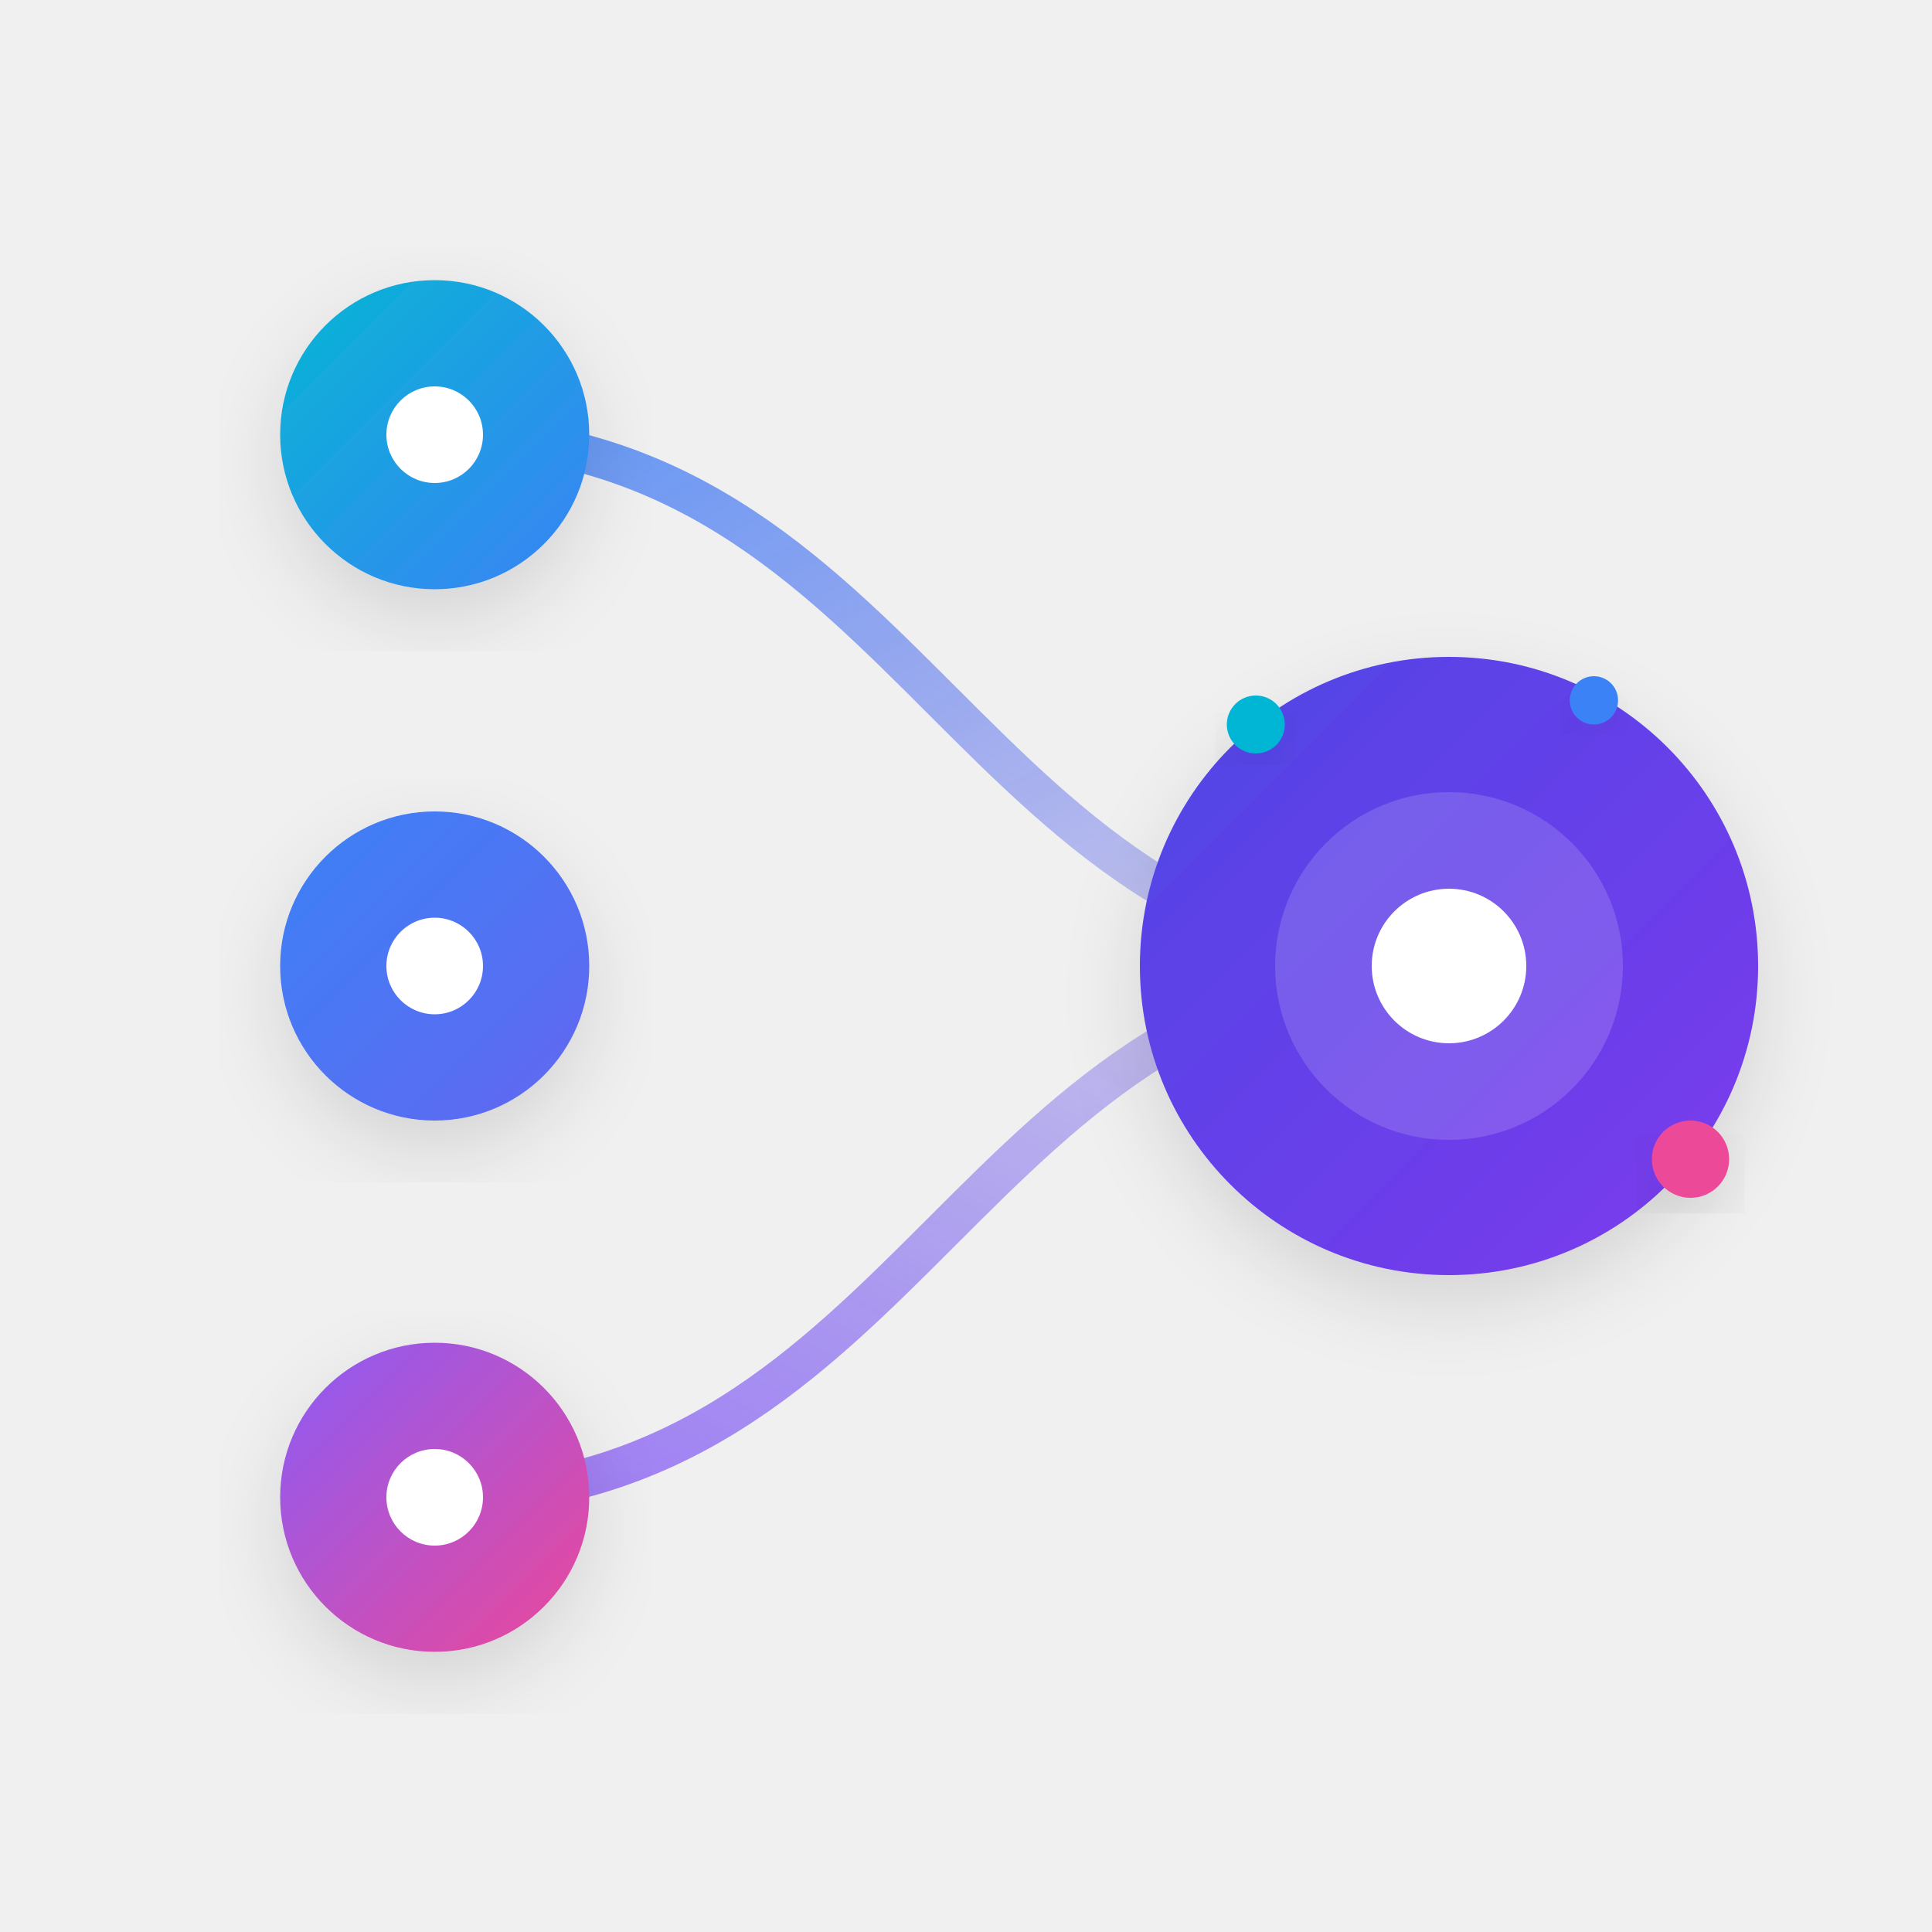
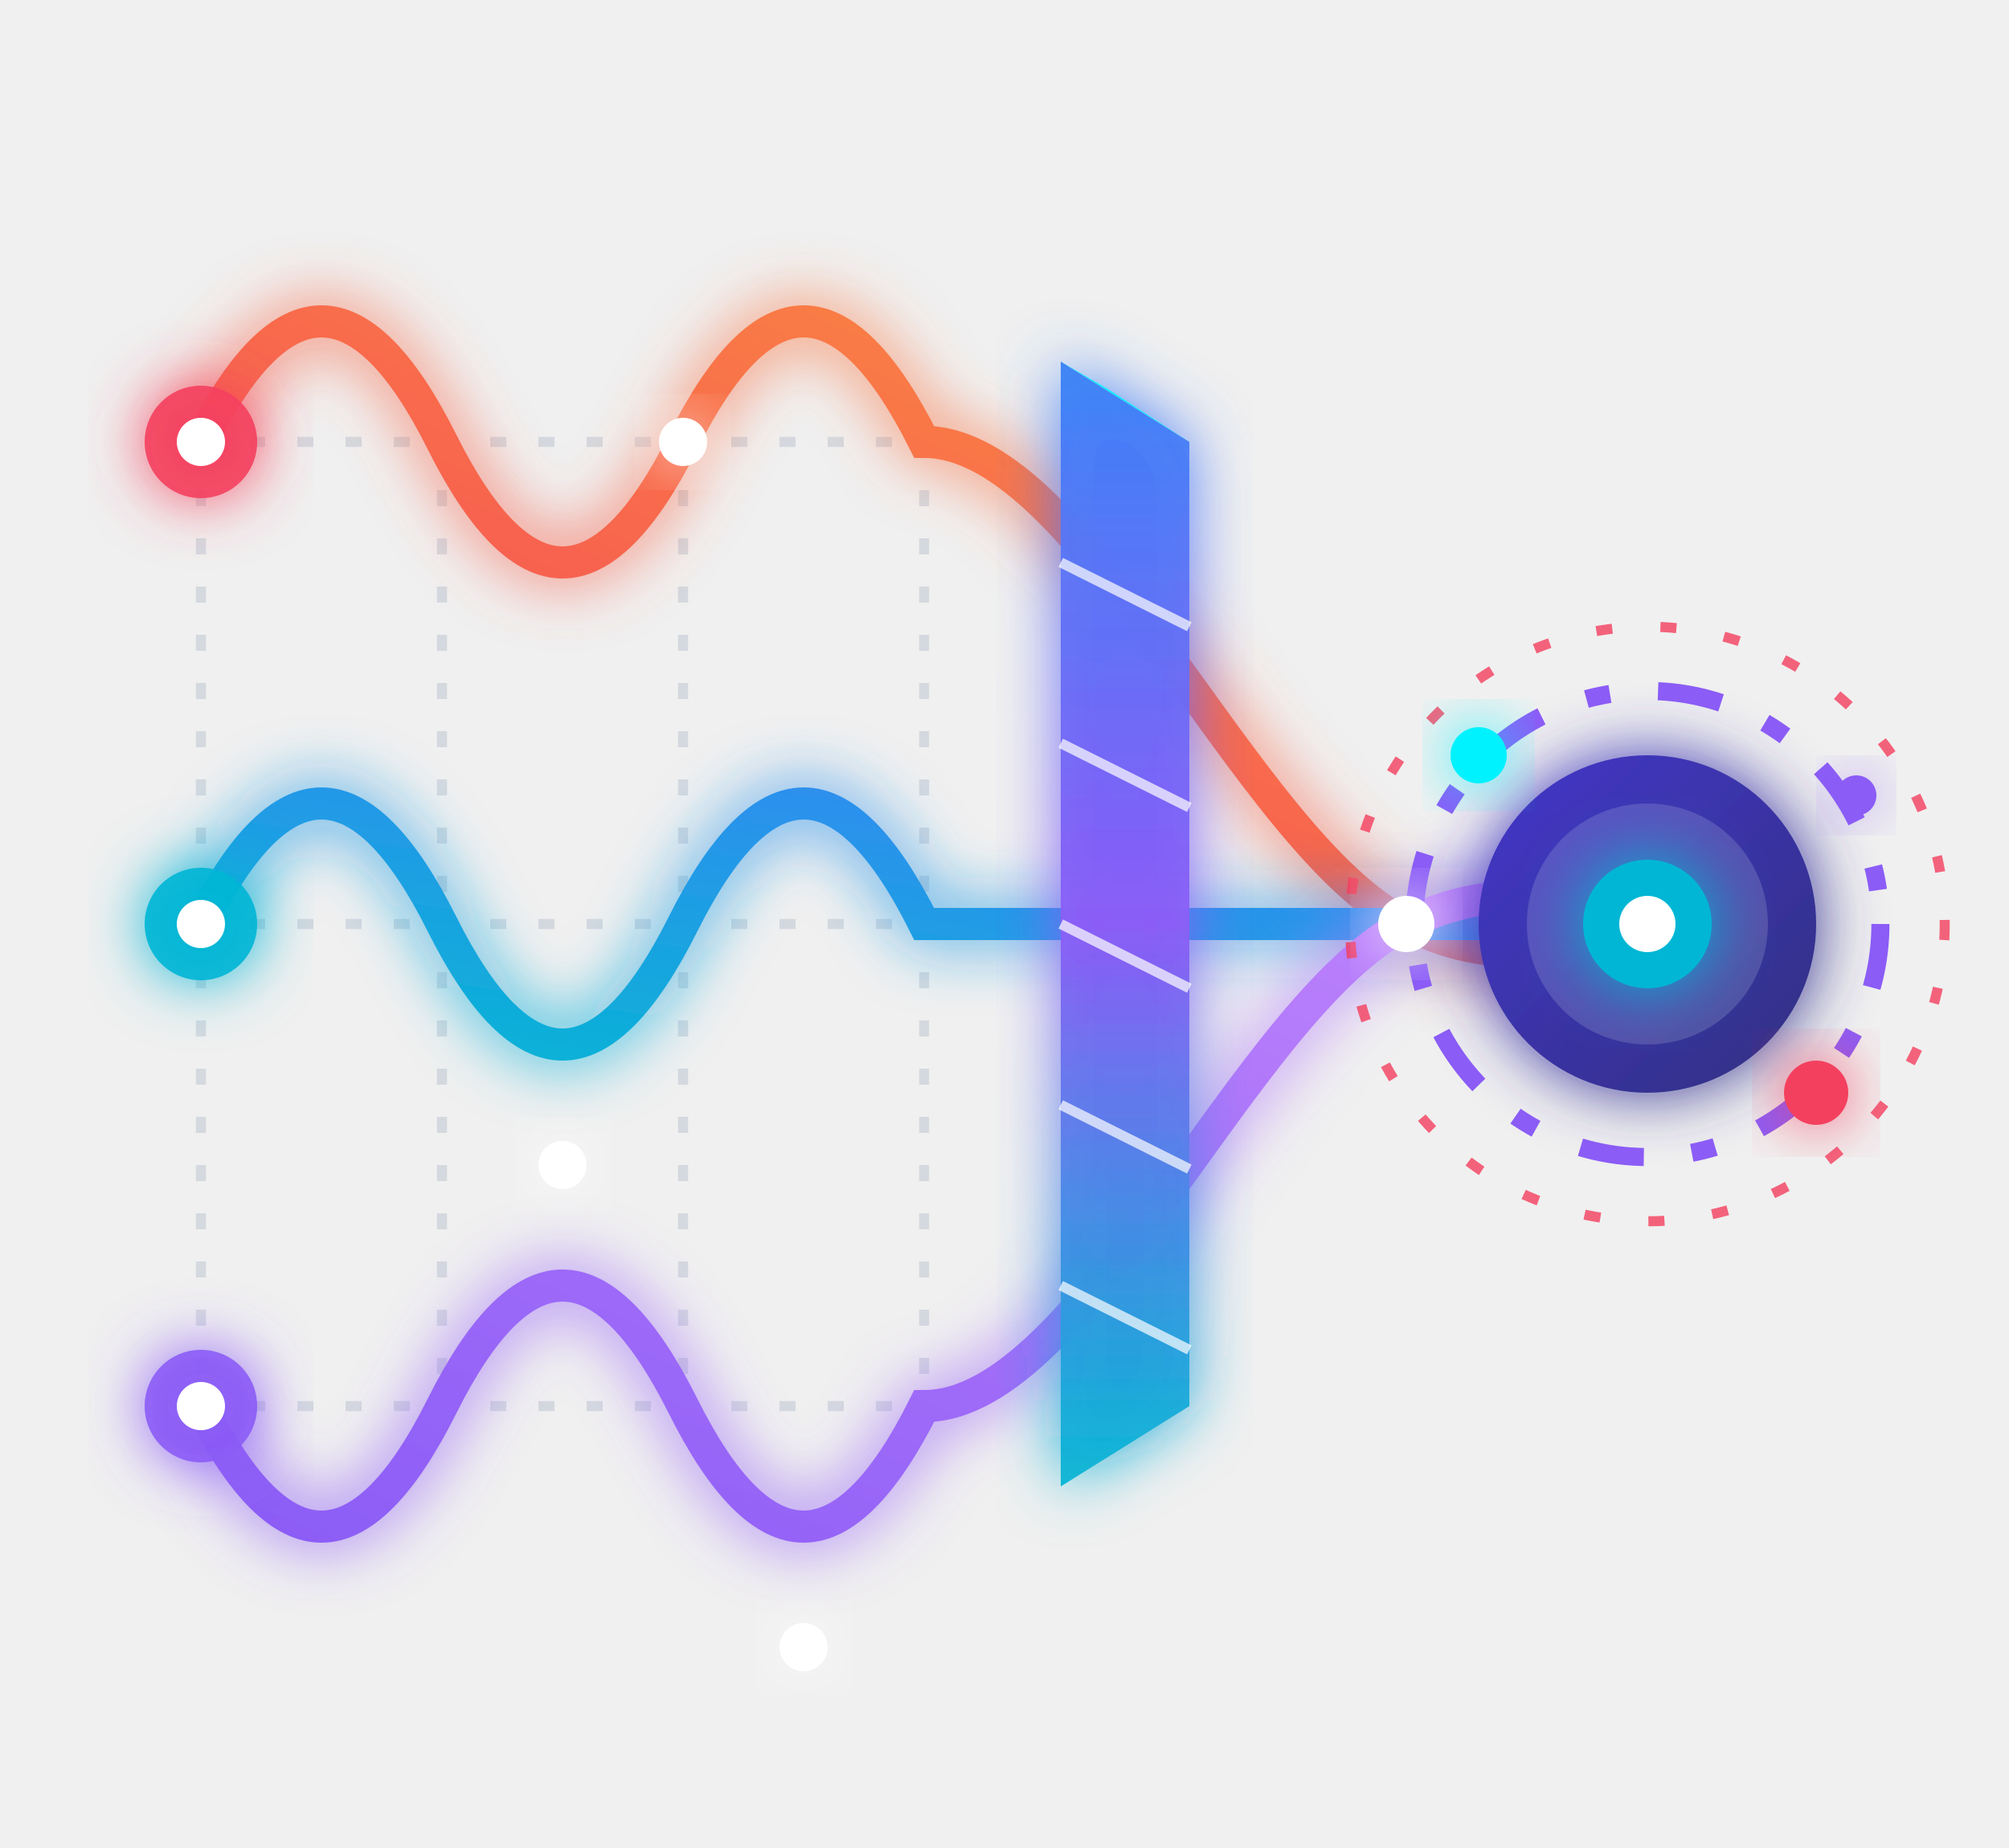
- <svg xmlns="http://www.w3.org/2000/svg" viewBox="0 0 400 400">
+ <svg xmlns="http://www.w3.org/2000/svg" viewBox="-30 -30 500 460">
  <defs>
-     <linearGradient id="target-grad" x1="0%" y1="0%" x2="100%" y2="100%">
-       <stop offset="0%" stop-color="#4F46E5" />
-       <stop offset="100%" stop-color="#7C3AED" />
-     </linearGradient>
-     <linearGradient id="source1" x1="0%" y1="0%" x2="100%" y2="100%">
+     <linearGradient id="g-cyan" x1="0%" y1="100%" x2="100%" y2="0%">
      <stop offset="0%" stop-color="#06B6D4" />
      <stop offset="100%" stop-color="#3B82F6" />
    </linearGradient>
-     <linearGradient id="source2" x1="0%" y1="0%" x2="100%" y2="100%">
-       <stop offset="0%" stop-color="#3B82F6" />
-       <stop offset="100%" stop-color="#6366F1" />
+     <linearGradient id="g-purple" x1="0%" y1="100%" x2="100%" y2="0%">
+       <stop offset="0%" stop-color="#8B5CF6" />
+       <stop offset="100%" stop-color="#C084FC" />
    </linearGradient>
-     <linearGradient id="source3" x1="0%" y1="0%" x2="100%" y2="100%">
-       <stop offset="0%" stop-color="#8B5CF6" />
-       <stop offset="100%" stop-color="#EC4899" />
+     <linearGradient id="g-pink" x1="0%" y1="100%" x2="100%" y2="0%">
+       <stop offset="0%" stop-color="#F43F5E" />
+       <stop offset="100%" stop-color="#FB923C" />
    </linearGradient>
-     <linearGradient id="line1" x1="0%" y1="0%" x2="100%" y2="100%">
-       <stop offset="0%" stop-color="#3B82F6" stop-opacity="0.8" />
-       <stop offset="100%" stop-color="#4F46E5" stop-opacity="0.2" />
+     <linearGradient id="g-indigo" x1="0%" y1="0%" x2="100%" y2="100%">
+       <stop offset="0%" stop-color="#4338CA" />
+       <stop offset="100%" stop-color="#312E81" />
    </linearGradient>
-     <linearGradient id="line2" x1="0%" y1="0%" x2="100%" y2="0%">
-       <stop offset="0%" stop-color="#6366F1" stop-opacity="0.8" />
-       <stop offset="100%" stop-color="#4F46E5" stop-opacity="0.2" />
+     <linearGradient id="g-lens" x1="0%" y1="0%" x2="0%" y2="100%">
+       <stop offset="0%" stop-color="#3B82F6" stop-opacity="0.95" />
+       <stop offset="50%" stop-color="#8B5CF6" stop-opacity="0.95" />
+       <stop offset="100%" stop-color="#06B6D4" stop-opacity="0.95" />
    </linearGradient>
-     <linearGradient id="line3" x1="0%" y1="100%" x2="100%" y2="0%">
-       <stop offset="0%" stop-color="#8B5CF6" stop-opacity="0.8" />
-       <stop offset="100%" stop-color="#4F46E5" stop-opacity="0.2" />
-     </linearGradient>
-     <filter id="shadow" x="-20%" y="-20%" width="140%" height="140%">
-       <feDropShadow dx="0" dy="6" stdDeviation="8" flood-color="#000000" flood-opacity="0.12" />
+     <filter id="neon-glow" x="-50%" y="-50%" width="200%" height="200%">
+       <feGaussianBlur stdDeviation="8" result="coloredBlur" />
+       <feMerge>
+         <feMergeNode in="coloredBlur" />
+         <feMergeNode in="SourceGraphic" />
+       </feMerge>
    </filter>
  </defs>
-   <g transform="translate(20, 20)">
-     <path d="M 70 70 C 170 70, 180 180, 280 180" fill="none" stroke="url(#line1)" stroke-width="8" stroke-linecap="round" />
-     <path d="M 70 180 C 170 180, 180 180, 280 180" fill="none" stroke="url(#line2)" stroke-width="8" stroke-linecap="round" />
-     <path d="M 70 290 C 170 290, 180 180, 280 180" fill="none" stroke="url(#line3)" stroke-width="8" stroke-linecap="round" />
-     <circle cx="70" cy="70" r="32" fill="url(#source1)" filter="url(#shadow)" />
-     <circle cx="70" cy="180" r="32" fill="url(#source2)" filter="url(#shadow)" />
-     <circle cx="70" cy="290" r="32" fill="url(#source3)" filter="url(#shadow)" />
-     <circle cx="70" cy="70" r="10" fill="#FFFFFF" />
-     <circle cx="70" cy="180" r="10" fill="#FFFFFF" />
-     <circle cx="70" cy="290" r="10" fill="#FFFFFF" />
-     <circle cx="280" cy="180" r="64" fill="url(#target-grad)" filter="url(#shadow)" />
-     <circle cx="280" cy="180" r="36" fill="#FFFFFF" opacity="0.15" />
-     <circle cx="280" cy="180" r="16" fill="#FFFFFF" />
-     <circle cx="240" cy="130" r="6" fill="#06B6D4" filter="url(#shadow)" />
-     <circle cx="330" cy="220" r="8" fill="#EC4899" filter="url(#shadow)" />
-     <circle cx="310" cy="125" r="5" fill="#3B82F6" filter="url(#shadow)" />
+   <g transform="translate(0, 0)">
+     <g opacity="0.3">
+       <line x1="20" y1="80" x2="200" y2="80" stroke="#94A3B8" stroke-width="2.5" stroke-dasharray="4 8" />
+       <line x1="20" y1="200" x2="200" y2="200" stroke="#94A3B8" stroke-width="2.5" stroke-dasharray="4 8" />
+       <line x1="20" y1="320" x2="200" y2="320" stroke="#94A3B8" stroke-width="2.5" stroke-dasharray="4 8" />
+       <line x1="20" y1="80" x2="20" y2="320" stroke="#94A3B8" stroke-width="2.5" stroke-dasharray="4 8" />
+       <line x1="80" y1="80" x2="80" y2="320" stroke="#94A3B8" stroke-width="2.5" stroke-dasharray="4 8" />
+       <line x1="140" y1="80" x2="140" y2="320" stroke="#94A3B8" stroke-width="2.5" stroke-dasharray="4 8" />
+       <line x1="200" y1="80" x2="200" y2="320" stroke="#94A3B8" stroke-width="2.5" stroke-dasharray="4 8" />
+     </g>
+     <path d="M 20 80 Q 50 20, 80 80 T 140 80 T 200 80 C 240 80, 280 180, 320 200 C 350 215, 370 200, 380 200" fill="none" stroke="url(#g-pink)" stroke-width="8" stroke-linecap="round" filter="url(#neon-glow)" />
+     <path d="M 20 200 Q 50 140, 80 200 T 140 200 T 200 200 C 240 200, 280 200, 320 200 C 350 200, 370 200, 380 200" fill="none" stroke="url(#g-cyan)" stroke-width="8" stroke-linecap="round" filter="url(#neon-glow)" />
+     <path d="M 20 320 Q 50 380, 80 320 T 140 320 T 200 320 C 240 320, 280 220, 320 200 C 350 185, 370 200, 380 200" fill="none" stroke="url(#g-purple)" stroke-width="8" stroke-linecap="round" filter="url(#neon-glow)" />
+     <g filter="url(#neon-glow)">
+       <circle cx="20" cy="80" r="14" fill="#F43F5E" opacity="0.9" />
+       <circle cx="20" cy="200" r="14" fill="#06B6D4" opacity="0.9" />
+       <circle cx="20" cy="320" r="14" fill="#8B5CF6" opacity="0.9" />
+     </g>
+     <circle cx="20" cy="80" r="6" fill="#FFFFFF" />
+     <circle cx="20" cy="200" r="6" fill="#FFFFFF" />
+     <circle cx="20" cy="320" r="6" fill="#FFFFFF" />
+     <g transform="translate(250, 200)">
+       <polygon points="-16,-140 16,-120 16,120 -16,140" fill="url(#g-lens)" filter="url(#neon-glow)" />
+       <polygon points="-16,-140 -4,-133 16,-120" fill="#00F2FE" opacity="0.9" />
+       <line x1="-16" y1="-90" x2="16" y2="-74" stroke="#FFFFFF" stroke-width="2.5" opacity="0.7" />
+       <line x1="-16" y1="-45" x2="16" y2="-29" stroke="#FFFFFF" stroke-width="2.5" opacity="0.7" />
+       <line x1="-16" y1="0" x2="16" y2="16" stroke="#FFFFFF" stroke-width="2.5" opacity="0.7" />
+       <line x1="-16" y1="45" x2="16" y2="61" stroke="#FFFFFF" stroke-width="2.5" opacity="0.7" />
+       <line x1="-16" y1="90" x2="16" y2="106" stroke="#FFFFFF" stroke-width="2.5" opacity="0.7" />
+     </g>
+     <g transform="translate(380, 200)">
+       <circle cx="0" cy="0" r="42" fill="url(#g-indigo)" filter="url(#neon-glow)" />
+       <circle cx="0" cy="0" r="30" fill="#FFFFFF" opacity="0.15" />
+       <circle cx="0" cy="0" r="16" fill="#06B6D4" filter="url(#neon-glow)" />
+       <circle cx="0" cy="0" r="7" fill="#FFFFFF" />
+       <circle cx="0" cy="0" r="58" fill="none" stroke="#8B5CF6" stroke-width="4.5" stroke-dasharray="16 12 6 12" />
+       <circle cx="0" cy="0" r="74" fill="none" stroke="#F43F5E" stroke-width="2.5" stroke-dasharray="4 12" opacity="0.8" />
+       <circle cx="-42" cy="-42" r="7" fill="#00F2FE" filter="url(#neon-glow)" />
+       <circle cx="42" cy="42" r="8" fill="#F43F5E" filter="url(#neon-glow)" />
+       <circle cx="52" cy="-32" r="5" fill="#8B5CF6" filter="url(#neon-glow)" />
+     </g>
+     <circle cx="140" cy="80" r="6" fill="#FFFFFF" filter="url(#neon-glow)" />
+     <circle cx="110" cy="260" r="6" fill="#FFFFFF" filter="url(#neon-glow)" />
+     <circle cx="170" cy="380" r="6" fill="#FFFFFF" filter="url(#neon-glow)" />
+     <circle cx="320" cy="200" r="7" fill="#FFFFFF" filter="url(#neon-glow)" />
  </g>
</svg>
